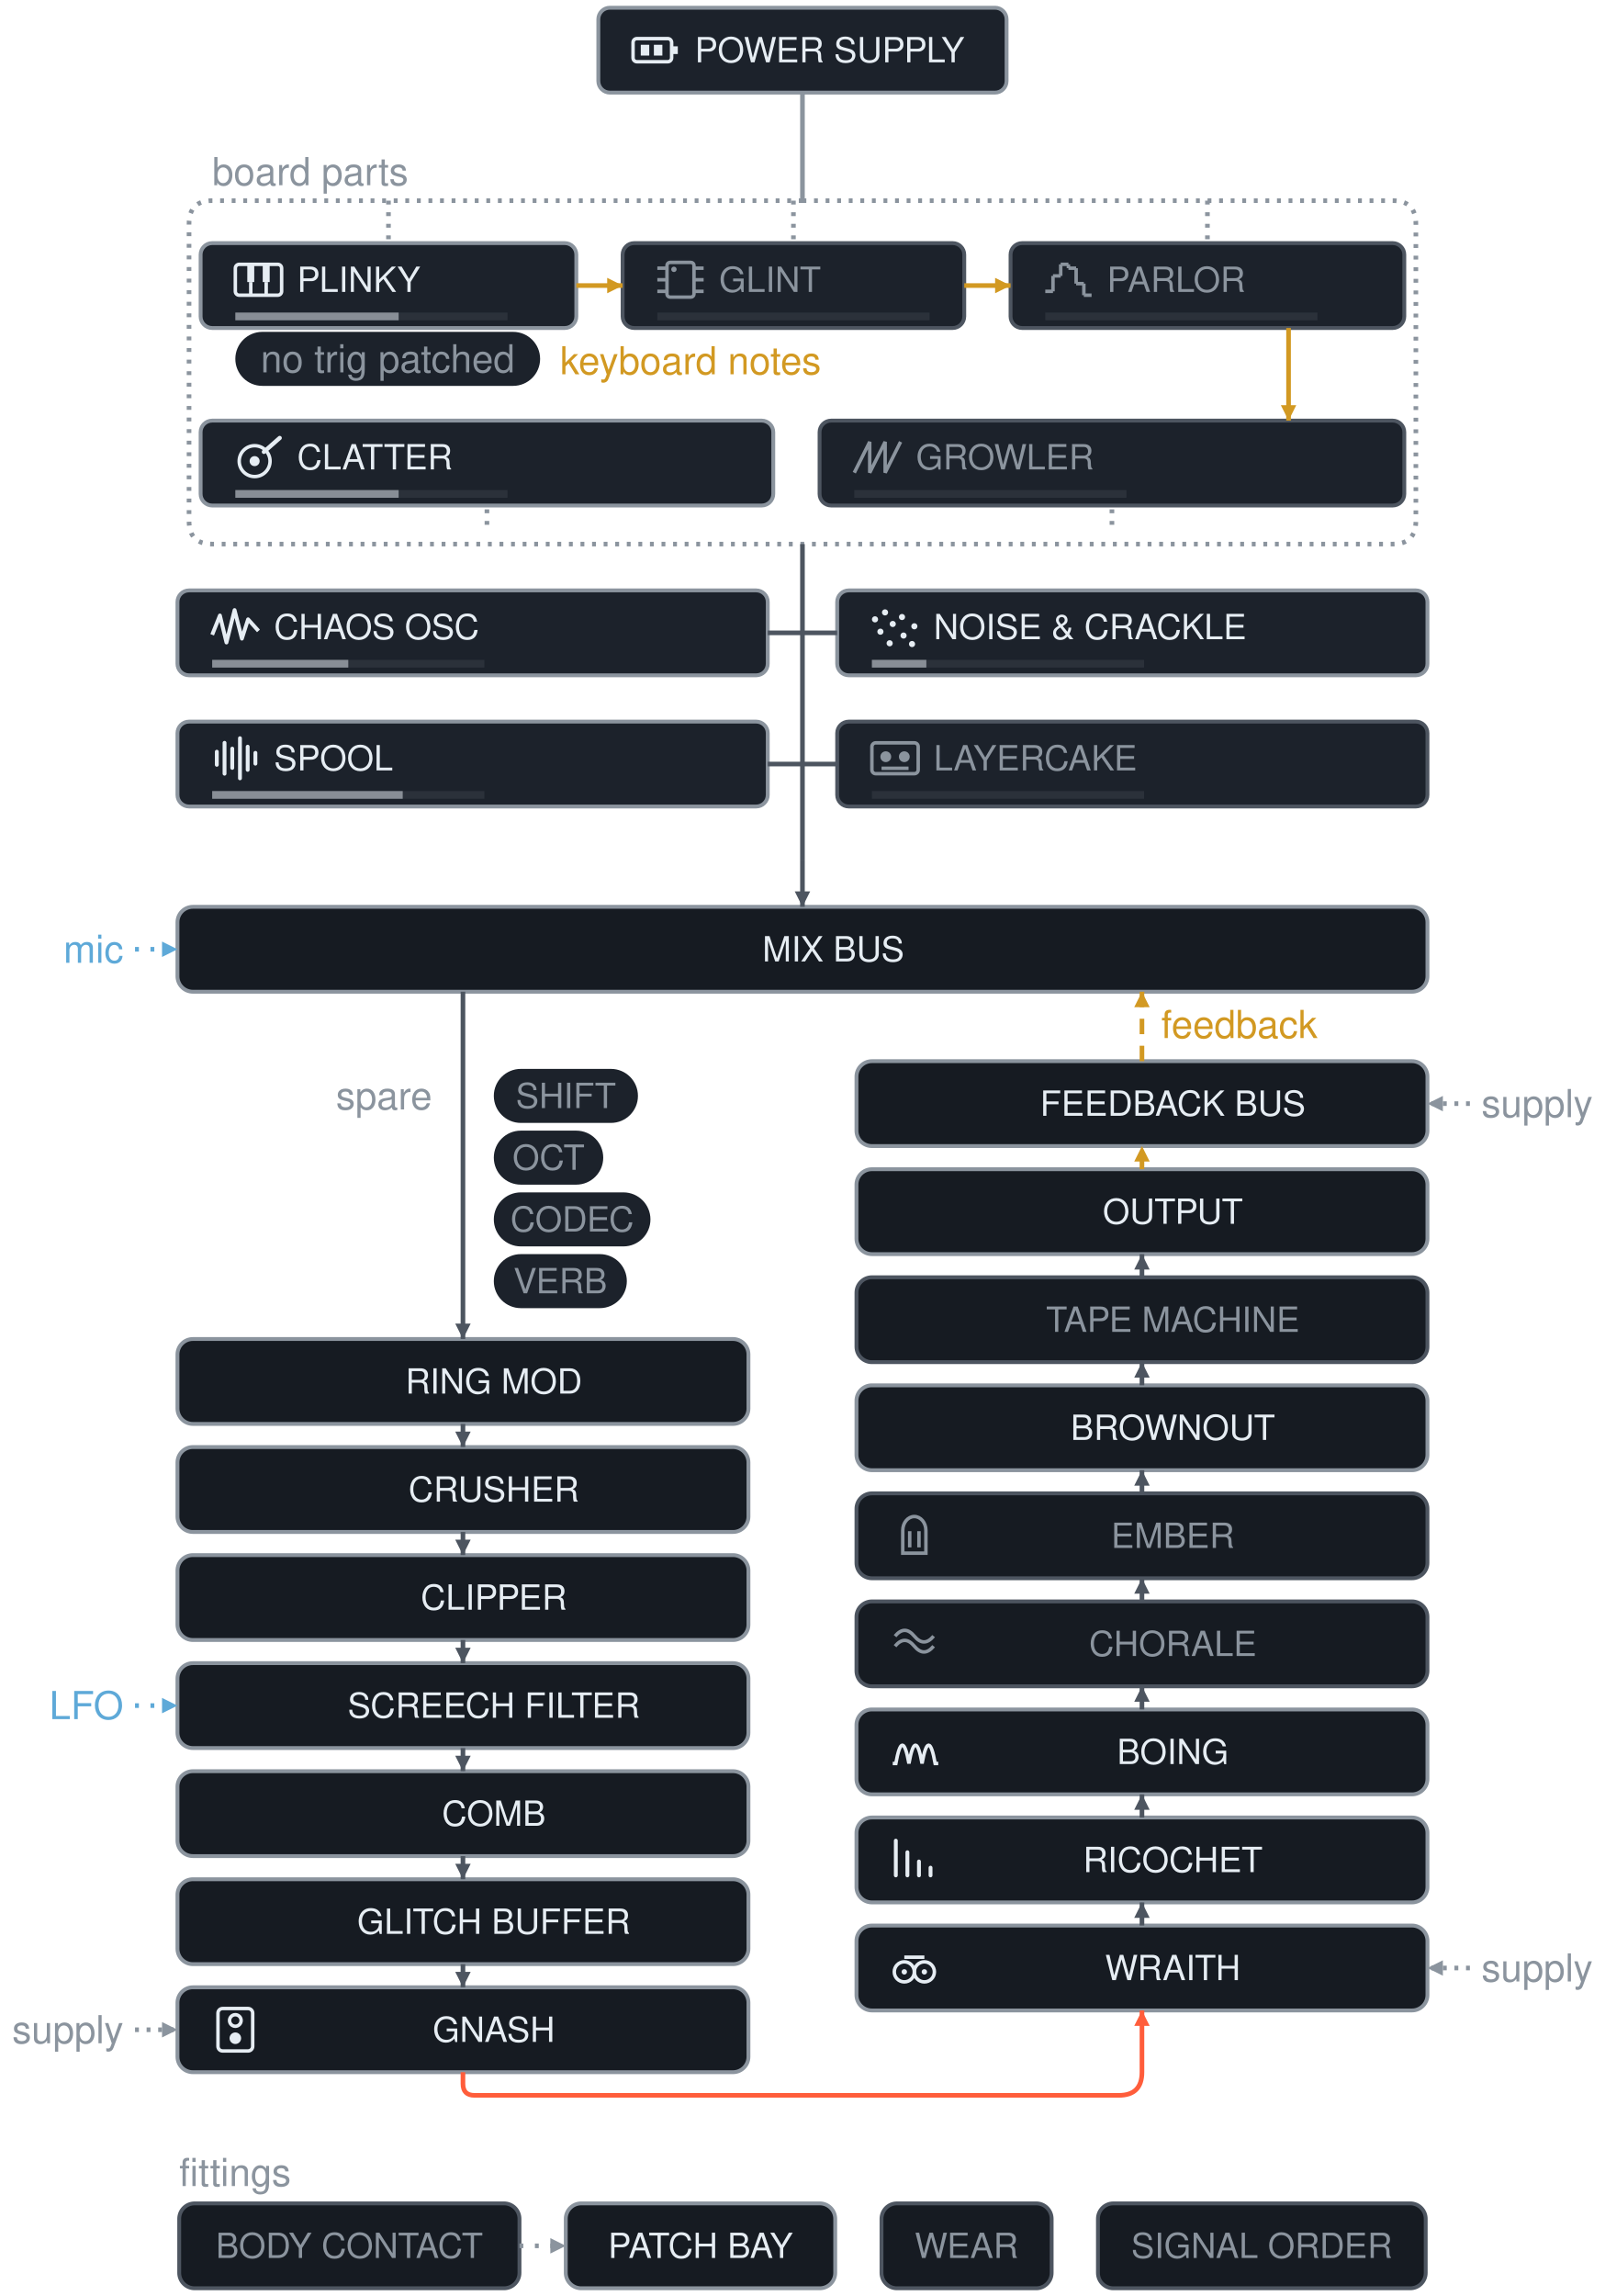
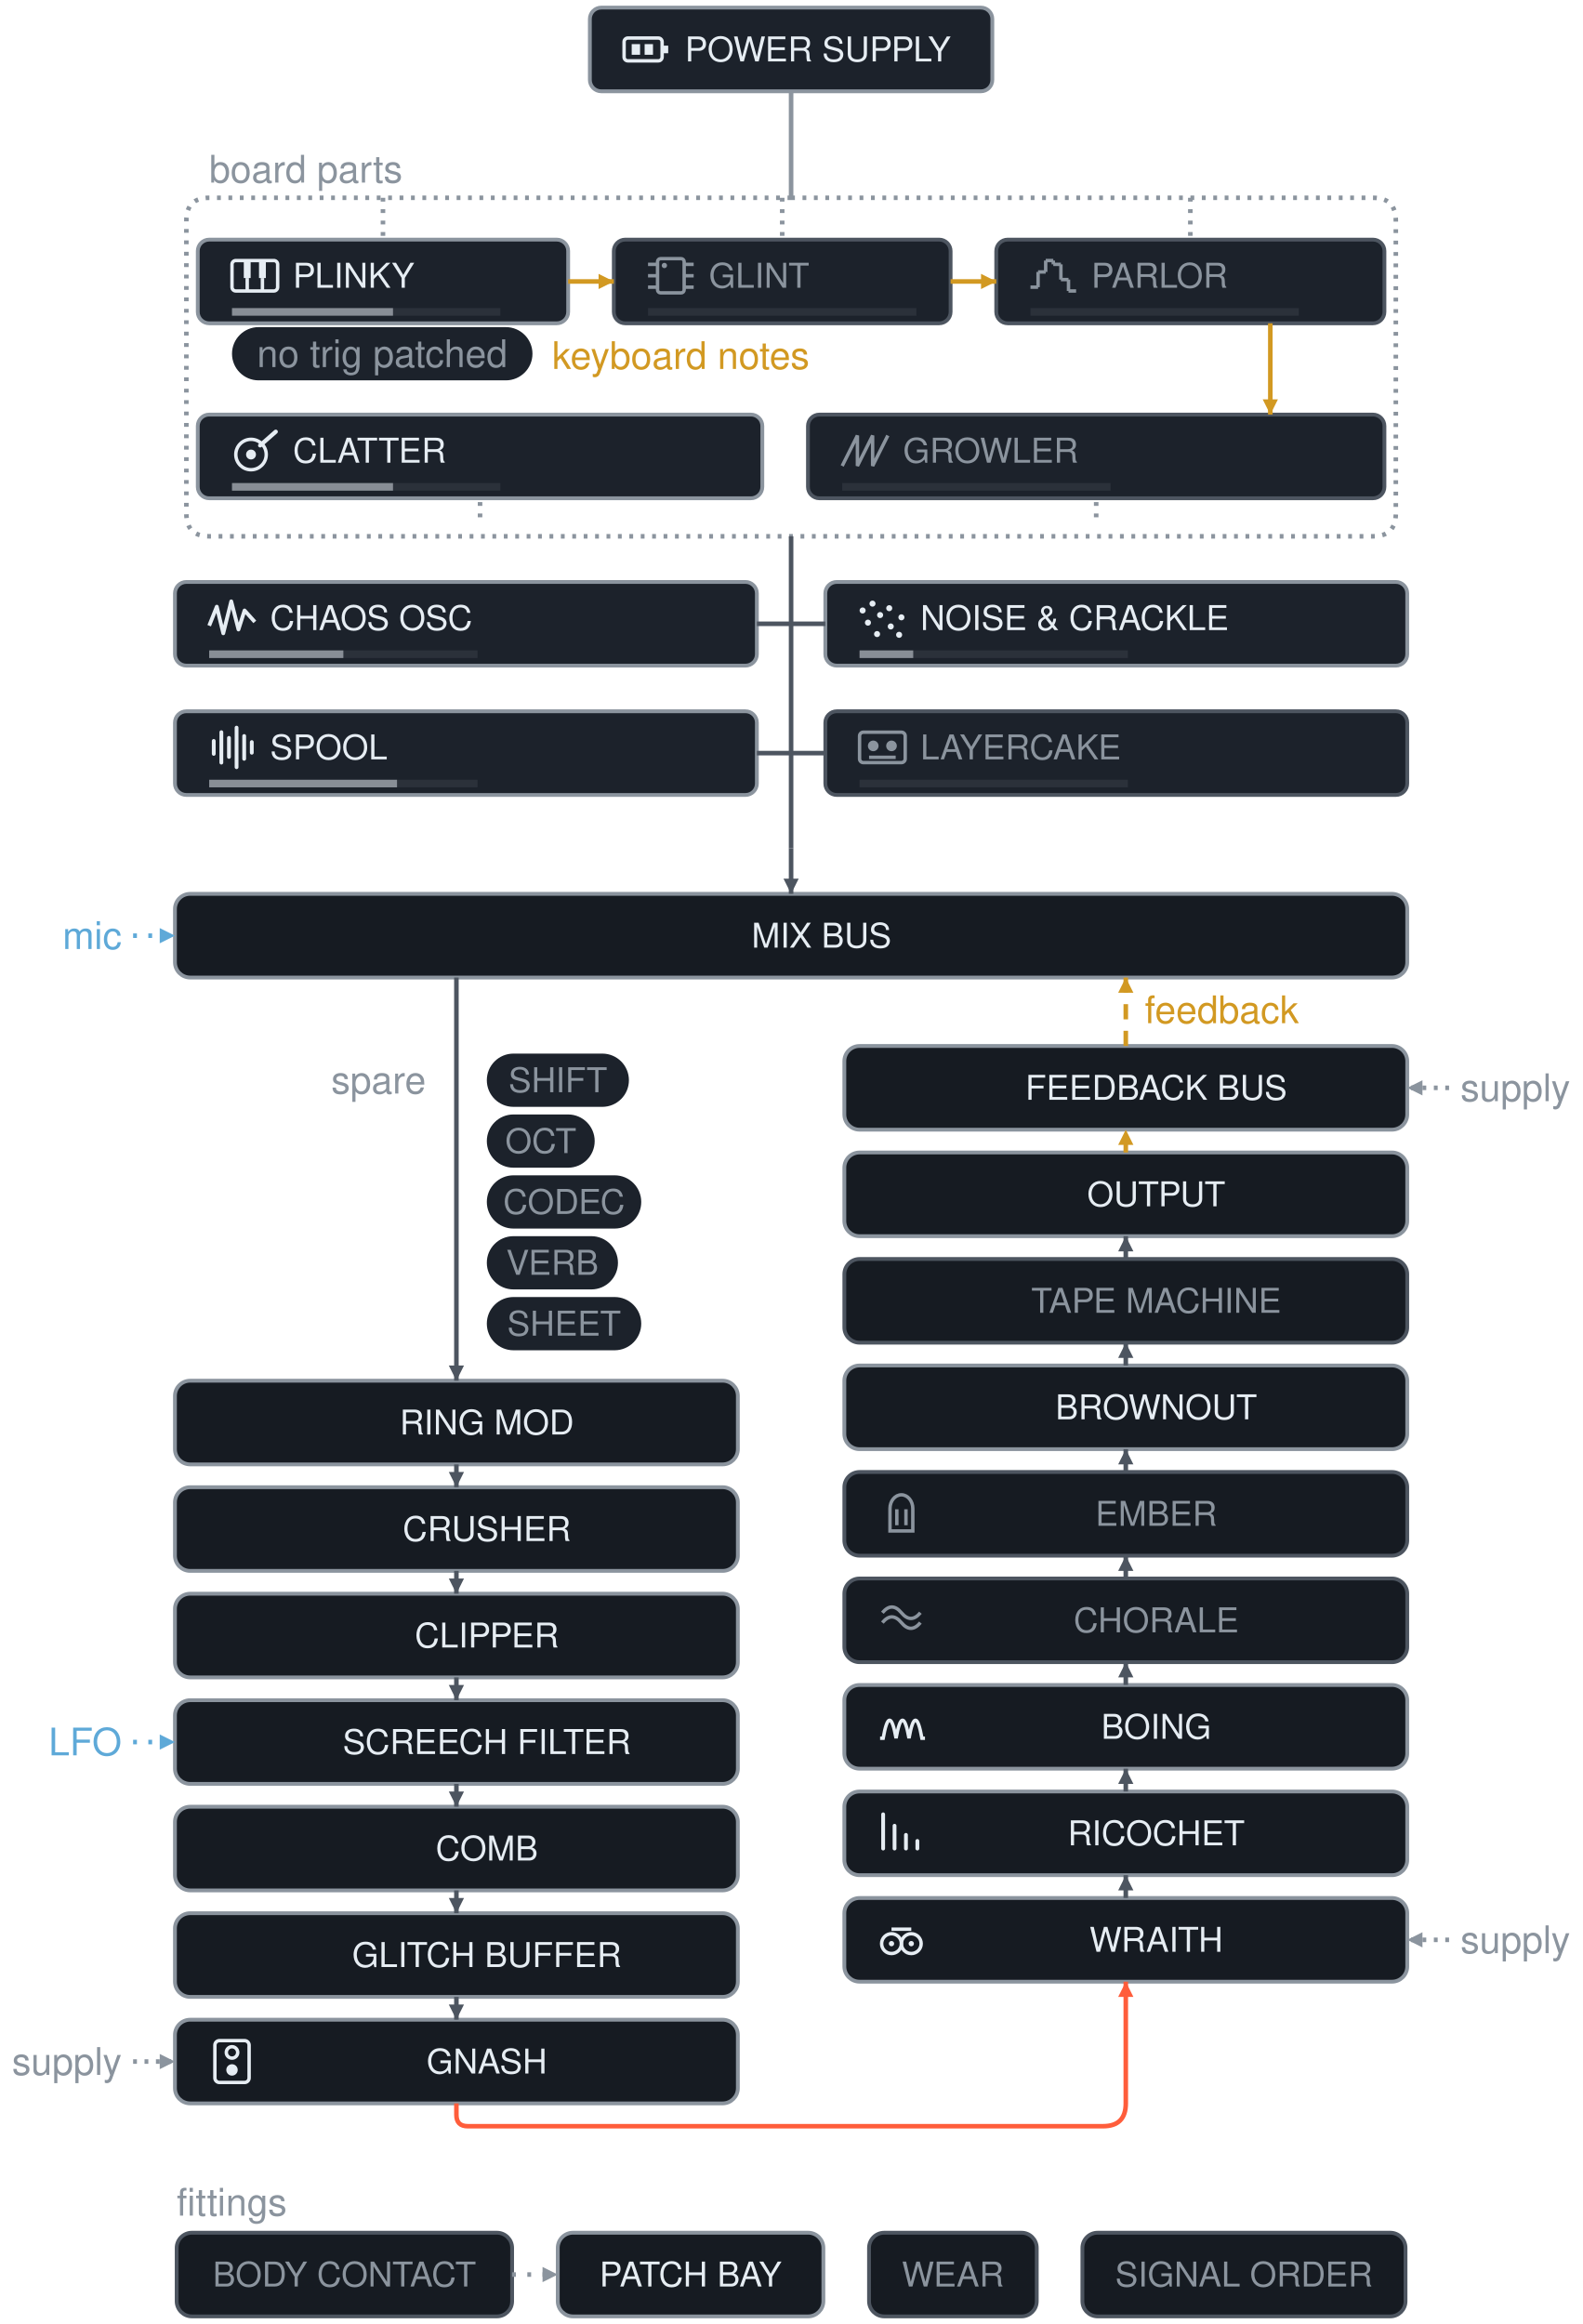
- <svg xmlns="http://www.w3.org/2000/svg" viewBox="0 0 416 595" width="416" height="595" font-family="Helvetica, Arial, sans-serif">
+ <svg xmlns="http://www.w3.org/2000/svg" viewBox="0 0 416 611" width="416" height="611" font-family="Helvetica, Arial, sans-serif">
  <g class="wire" data-wire="rail">
    <path class="line" d="M208 52L361 52Q367 52 367 58L367 135Q367 141 361 141L55 141Q49 141 49 135L49 58Q49 52 55 52L208 52" fill="none" stroke="#8b949e" stroke-width="1.2" stroke-dasharray="1 2" />
    <path class="head" d="" fill="#8b949e" />
  </g>
  <g class="node">
    <text x="55" y="48" fill="#8b949e" font-size="10" text-anchor="start">board parts</text>
  </g>
  <g class="node">
    <rect class="box" x="52" y="63" width="97.385" height="22" rx="3" fill="#1c222b" stroke="#8b949e" stroke-width="1" />
    <g class="glyph">
      <rect x="61" y="68.5" width="12" height="8" rx="1" fill="none" stroke="#e6edf3" stroke-width="0.9" />
      <path d="M 65 73.1 V 76.5 M 69 73.1 V 76.5" stroke="#e6edf3" stroke-width="0.9" />
      <rect x="64.1" y="68.5" width="1.8" height="4.6" fill="#e6edf3" />
      <rect x="68.1" y="68.5" width="1.8" height="4.6" fill="#e6edf3" />
    </g>
    <text x="77" y="75.65" fill="#e6edf3" font-size="9" text-anchor="start">PLINKY</text>
    <rect x="61" y="81" width="70.553" height="2" fill="#4d5560" fill-opacity="0.3" />
    <rect x="61" y="81" width="42.332" height="2" fill="#e6edf3" fill-opacity="0.5" />
  </g>
  <g class="node">
    <rect class="box" x="52" y="109" width="148.435" height="22" rx="3" fill="#1c222b" stroke="#8b949e" stroke-width="1" />
    <g class="glyph">
      <circle cx="66" cy="119.5" r="4" fill="none" stroke="#e6edf3" stroke-width="0.9" />
      <circle cx="66" cy="119.5" r="1.3" fill="#e6edf3" />
      <path d="M 72.5 113.5 L 68.4 117.1" stroke="#e6edf3" stroke-width="1.1" stroke-linecap="round" />
    </g>
    <text x="77" y="121.65" fill="#e6edf3" font-size="9" text-anchor="start">CLATTER</text>
    <rect x="61" y="127" width="70.553" height="2" fill="#4d5560" fill-opacity="0.3" />
    <rect x="61" y="127" width="42.332" height="2" fill="#e6edf3" fill-opacity="0.5" />
  </g>
  <g class="node">
    <rect class="box" x="161.385" y="63" width="88.553" height="22" rx="3" fill="#1c222b" stroke="#4d5560" stroke-width="1" />
    <g class="glyph">
      <rect x="172.885" y="68" width="7" height="9" rx="0.8" fill="none" stroke="#8b949e" stroke-width="0.9" />
      <path d="M 170.385 69.5 h 2.5 M 179.885 69.5 h 2.5 M 170.385 72.5 h 2.5 M 179.885 72.5 h 2.5 M 170.385 75.5 h 2.5 M 179.885 75.5 h 2.5" stroke="#8b949e" stroke-width="0.9" />
      <circle cx="174.685" cy="69.8" r="0.7" fill="#8b949e" />
    </g>
    <text x="186.385" y="75.65" fill="#8b949e" font-size="9" text-anchor="start">GLINT</text>
    <rect x="170.385" y="81" width="70.553" height="2" fill="#4d5560" fill-opacity="0.3" />
  </g>
  <g class="node">
    <rect class="box" x="261.939" y="63" width="102.061" height="22" rx="3" fill="#1c222b" stroke="#4d5560" stroke-width="1" />
    <g class="glyph">
      <path d="M 270.939 75.5 h 2 M 272.939 71.5 h 2 M 274.939 68.5 h 2 M 276.939 69.5 h 2 M 278.939 73.5 h 2 M 280.939 76.5 h 2 M 272.939 75.5 V 71.5 M 274.939 71.5 V 68.5 M 276.939 68.5 V 69.5 M 278.939 69.5 V 73.5 M 280.939 73.5 V 76.5" fill="none" stroke="#8b949e" stroke-width="0.9" stroke-linejoin="miter" />
    </g>
    <text x="286.939" y="75.65" fill="#8b949e" font-size="9" text-anchor="start">PARLOR</text>
    <rect x="270.939" y="81" width="70.553" height="2" fill="#4d5560" fill-opacity="0.3" />
  </g>
  <g class="node">
    <rect class="box" x="212.435" y="109" width="151.565" height="22" rx="3" fill="#1c222b" stroke="#4d5560" stroke-width="1" />
    <g class="glyph">
      <path d="M 221.435 122.5 L 225.435 114.5 V 122.5 L 229.435 114.5 V 122.5 L 233.435 114.5" fill="none" stroke="#8b949e" stroke-width="0.9" stroke-linejoin="miter" />
    </g>
    <text x="237.435" y="121.65" fill="#8b949e" font-size="9" text-anchor="start">GROWLER</text>
    <rect x="221.435" y="127" width="70.553" height="2" fill="#4d5560" fill-opacity="0.3" />
  </g>
  <g class="node">
    <rect class="box" x="46" y="153" width="153" height="22" rx="3" fill="#1c222b" stroke="#8b949e" stroke-width="1" />
    <g class="glyph">
      <path d="M 55 164.5 L 57 159.5 L 58.7 166.5 L 60.8 158.1 L 62.7 165.5 L 64.3 160.5 L 67 163.5" fill="none" stroke="#e6edf3" stroke-width="1" stroke-linejoin="round" />
    </g>
    <text x="71" y="165.65" fill="#e6edf3" font-size="9" text-anchor="start">CHAOS OSC</text>
    <rect x="55" y="171" width="70.553" height="2" fill="#4d5560" fill-opacity="0.3" />
    <rect x="55" y="171" width="35.277" height="2" fill="#e6edf3" fill-opacity="0.5" />
  </g>
  <g class="node">
    <rect class="box" x="217" y="153" width="153" height="22" rx="3" fill="#1c222b" stroke="#8b949e" stroke-width="1" />
    <g class="glyph">
      <path d="M 226.8 159.7 a 0.8 0.8 0 1 0 0.01 0 M 229.4 157.9 a 0.8 0.8 0 1 0 0.01 0 M 228.2 162.9 a 0.8 0.8 0 1 0 0.01 0 M 231.4 160.9 a 0.8 0.8 0 1 0 0.01 0 M 230.6 165.9 a 0.8 0.8 0 1 0 0.01 0 M 233.8 159.1 a 0.8 0.8 0 1 0 0.01 0 M 234.2 163.9 a 0.8 0.8 0 1 0 0.01 0 M 237 161.5 a 0.8 0.8 0 1 0 0.01 0 M 236.4 166.1 a 0.8 0.8 0 1 0 0.01 0" fill="#e6edf3" />
    </g>
    <text x="242" y="165.65" fill="#e6edf3" font-size="9" text-anchor="start">NOISE &amp; CRACKLE</text>
    <rect x="226" y="171" width="70.553" height="2" fill="#4d5560" fill-opacity="0.3" />
    <rect x="226" y="171" width="14.111" height="2" fill="#e6edf3" fill-opacity="0.5" />
  </g>
  <g class="node">
    <rect class="box" x="46" y="187" width="153" height="22" rx="3" fill="#1c222b" stroke="#8b949e" stroke-width="1" />
    <g class="glyph">
      <path d="M 56.2 194.8 v 3.4 M 58.2 192.5 v 8 M 60.2 194 v 5 M 62.2 191.3 v 10.4 M 64.2 193.5 v 6 M 66.2 195.1 v 2.8" stroke="#e6edf3" stroke-width="1" stroke-linecap="round" />
    </g>
    <text x="71" y="199.65" fill="#e6edf3" font-size="9" text-anchor="start">SPOOL</text>
    <rect x="55" y="205" width="70.553" height="2" fill="#4d5560" fill-opacity="0.3" />
    <rect x="55" y="205" width="49.387" height="2" fill="#e6edf3" fill-opacity="0.5" />
  </g>
  <g class="node">
    <rect class="box" x="217" y="187" width="153" height="22" rx="3" fill="#1c222b" stroke="#4d5560" stroke-width="1" />
    <g class="glyph">
      <rect x="226" y="192.5" width="12" height="8" rx="1" fill="none" stroke="#8b949e" stroke-width="0.9" />
      <circle cx="229.6" cy="196.1" r="1.4" fill="#8b949e" />
      <circle cx="234.4" cy="196.1" r="1.4" fill="#8b949e" />
      <path d="M 228.5 199.1 h 7" stroke="#8b949e" stroke-width="0.9" />
    </g>
    <text x="242" y="199.65" fill="#8b949e" font-size="9" text-anchor="start">LAYERCAKE</text>
    <rect x="226" y="205" width="70.553" height="2" fill="#4d5560" fill-opacity="0.3" />
  </g>
  <g class="node">
    <rect class="box" x="46" y="235" width="324" height="22" rx="4" fill="#161b22" stroke="#8b949e" stroke-width="1" />
    <text x="216" y="249.15" fill="#e6edf3" font-size="9" text-anchor="middle">MIX BUS</text>
  </g>
  <g class="node">
    <text x="112" y="287.5" fill="#8b949e" font-size="10" text-anchor="end">spare</text>
  </g>
  <g class="node">
-     <rect class="box" x="46" y="347" width="148" height="22" rx="4" fill="#161b22" stroke="#8b949e" stroke-width="1" />
-     <text x="128" y="361.15" fill="#e6edf3" font-size="9" text-anchor="middle">RING MOD</text>
-   </g>
-   <g class="node">
-     <rect class="box" x="46" y="375" width="148" height="22" rx="4" fill="#161b22" stroke="#8b949e" stroke-width="1" />
-     <text x="128" y="389.15" fill="#e6edf3" font-size="9" text-anchor="middle">CRUSHER</text>
-   </g>
-   <g class="node">
-     <rect class="box" x="46" y="403" width="148" height="22" rx="4" fill="#161b22" stroke="#8b949e" stroke-width="1" />
-     <text x="128" y="417.15" fill="#e6edf3" font-size="9" text-anchor="middle">CLIPPER</text>
-   </g>
-   <g class="node">
-     <rect class="box" x="46" y="431" width="148" height="22" rx="4" fill="#161b22" stroke="#8b949e" stroke-width="1" />
-     <text x="128" y="445.15" fill="#e6edf3" font-size="9" text-anchor="middle">SCREECH FILTER</text>
-   </g>
-   <g class="node">
-     <rect class="box" x="46" y="459" width="148" height="22" rx="4" fill="#161b22" stroke="#8b949e" stroke-width="1" />
-     <text x="128" y="473.15" fill="#e6edf3" font-size="9" text-anchor="middle">COMB</text>
-   </g>
-   <g class="node">
-     <rect class="box" x="46" y="487" width="148" height="22" rx="4" fill="#161b22" stroke="#8b949e" stroke-width="1" />
-     <text x="128" y="501.15" fill="#e6edf3" font-size="9" text-anchor="middle">GLITCH BUFFER</text>
-   </g>
-   <g class="node">
-     <rect class="box" x="46" y="515" width="148" height="22" rx="4" fill="#161b22" stroke="#8b949e" stroke-width="1" />
-     <g class="glyph">
-       <rect x="56.5" y="520.5" width="9" height="11" rx="1.2" fill="none" stroke="#e6edf3" stroke-width="0.9" />
-       <circle cx="61" cy="523.6" r="1.5" fill="none" stroke="#e6edf3" stroke-width="0.9" />
-       <circle cx="61" cy="528.2" r="1.5" fill="#e6edf3" />
-     </g>
-     <text x="128" y="529.15" fill="#e6edf3" font-size="9" text-anchor="middle">GNASH</text>
+     <rect class="box" x="46" y="363" width="148" height="22" rx="4" fill="#161b22" stroke="#8b949e" stroke-width="1" />
+     <text x="128" y="377.15" fill="#e6edf3" font-size="9" text-anchor="middle">RING MOD</text>
+   </g>
+   <g class="node">
+     <rect class="box" x="46" y="391" width="148" height="22" rx="4" fill="#161b22" stroke="#8b949e" stroke-width="1" />
+     <text x="128" y="405.15" fill="#e6edf3" font-size="9" text-anchor="middle">CRUSHER</text>
+   </g>
+   <g class="node">
+     <rect class="box" x="46" y="419" width="148" height="22" rx="4" fill="#161b22" stroke="#8b949e" stroke-width="1" />
+     <text x="128" y="433.15" fill="#e6edf3" font-size="9" text-anchor="middle">CLIPPER</text>
+   </g>
+   <g class="node">
+     <rect class="box" x="46" y="447" width="148" height="22" rx="4" fill="#161b22" stroke="#8b949e" stroke-width="1" />
+     <text x="128" y="461.15" fill="#e6edf3" font-size="9" text-anchor="middle">SCREECH FILTER</text>
+   </g>
+   <g class="node">
+     <rect class="box" x="46" y="475" width="148" height="22" rx="4" fill="#161b22" stroke="#8b949e" stroke-width="1" />
+     <text x="128" y="489.15" fill="#e6edf3" font-size="9" text-anchor="middle">COMB</text>
+   </g>
+   <g class="node">
+     <rect class="box" x="46" y="503" width="148" height="22" rx="4" fill="#161b22" stroke="#8b949e" stroke-width="1" />
+     <text x="128" y="517.15" fill="#e6edf3" font-size="9" text-anchor="middle">GLITCH BUFFER</text>
+   </g>
+   <g class="node">
+     <rect class="box" x="46" y="531" width="148" height="22" rx="4" fill="#161b22" stroke="#8b949e" stroke-width="1" />
+     <g class="glyph">
+       <rect x="56.5" y="536.5" width="9" height="11" rx="1.2" fill="none" stroke="#e6edf3" stroke-width="0.9" />
+       <circle cx="61" cy="539.6" r="1.5" fill="none" stroke="#e6edf3" stroke-width="0.9" />
+       <circle cx="61" cy="544.2" r="1.5" fill="#e6edf3" />
+     </g>
+     <text x="128" y="545.15" fill="#e6edf3" font-size="9" text-anchor="middle">GNASH</text>
  </g>
  <g class="node">
    <rect class="box" x="222" y="499" width="148" height="22" rx="4" fill="#161b22" stroke="#8b949e" stroke-width="1" />
    <g class="glyph">
      <circle cx="234.4" cy="511" r="2.6" fill="none" stroke="#e6edf3" stroke-width="0.9" />
      <circle cx="234.4" cy="511" r="0.7" fill="#e6edf3" />
      <circle cx="239.6" cy="511" r="2.6" fill="none" stroke="#e6edf3" stroke-width="0.9" />
      <circle cx="239.6" cy="511" r="0.7" fill="#e6edf3" />
      <path d="M 234.4 507.2 H 239.6" stroke="#e6edf3" stroke-width="0.9" />
    </g>
    <text x="304" y="513.15" fill="#e6edf3" font-size="9" text-anchor="middle">WRAITH</text>
  </g>
  <g class="node">
    <rect class="box" x="222" y="471" width="148" height="22" rx="4" fill="#161b22" stroke="#8b949e" stroke-width="1" />
    <g class="glyph">
      <path d="M 232.2 486 v -9 M 235.2 486 v -6 M 238.2 486 v -3.6 M 241.2 486 v -2" stroke="#e6edf3" stroke-width="1" stroke-linecap="round" />
    </g>
    <text x="304" y="485.15" fill="#e6edf3" font-size="9" text-anchor="middle">RICOCHET</text>
  </g>
  <g class="node">
    <rect class="box" x="222" y="443" width="148" height="22" rx="4" fill="#161b22" stroke="#8b949e" stroke-width="1" />
    <g class="glyph">
      <path d="M 231.4 457 h 0.8 q 1.7 -9.5 3.4 0 q 1.7 -9.5 3.4 0 q 1.7 -9.5 3.4 0 h 0.8" fill="none" stroke="#e6edf3" stroke-width="0.9" />
    </g>
    <text x="304" y="457.15" fill="#e6edf3" font-size="9" text-anchor="middle">BOING</text>
  </g>
  <g class="node">
    <rect class="box" x="222" y="415" width="148" height="22" rx="4" fill="#161b22" stroke="#4d5560" stroke-width="1" />
    <g class="glyph">
      <path d="M 232 424 q 2.5 -3 5 0 q 2.5 3 5 0" fill="none" stroke="#8b949e" stroke-width="0.9" />
      <path d="M 232 426.6 q 2.5 -3 5 0 q 2.5 3 5 0" fill="none" stroke="#8b949e" stroke-width="0.9" />
    </g>
    <text x="304" y="429.15" fill="#8b949e" font-size="9" text-anchor="middle">CHORALE</text>
  </g>
  <g class="node">
    <rect class="box" x="222" y="387" width="148" height="22" rx="4" fill="#161b22" stroke="#4d5560" stroke-width="1" />
    <g class="glyph">
      <path d="M 234 402.5 V 396.6 a 3 3.6 0 0 1 6 0 V 402.5 z" fill="none" stroke="#8b949e" stroke-width="0.9" />
      <path d="M 235.8 401 V 396.8 M 238.2 401 V 396.8" fill="none" stroke="#8b949e" stroke-width="0.9" />
    </g>
    <text x="304" y="401.15" fill="#8b949e" font-size="9" text-anchor="middle">EMBER</text>
  </g>
  <g class="node">
    <rect class="box" x="222" y="359" width="148" height="22" rx="4" fill="#161b22" stroke="#8b949e" stroke-width="1" />
    <text x="304" y="373.15" fill="#e6edf3" font-size="9" text-anchor="middle">BROWNOUT</text>
  </g>
  <g class="node">
    <rect class="box" x="222" y="331" width="148" height="22" rx="4" fill="#161b22" stroke="#4d5560" stroke-width="1" />
    <text x="304" y="345.15" fill="#8b949e" font-size="9" text-anchor="middle">TAPE MACHINE</text>
  </g>
  <g class="node">
    <rect class="box" x="222" y="303" width="148" height="22" rx="4" fill="#161b22" stroke="#8b949e" stroke-width="1" />
    <text x="304" y="317.15" fill="#e6edf3" font-size="9" text-anchor="middle">OUTPUT</text>
  </g>
  <g class="node">
    <rect class="box" x="222" y="275" width="148" height="22" rx="4" fill="#161b22" stroke="#8b949e" stroke-width="1" />
    <text x="304" y="289.15" fill="#e6edf3" font-size="9" text-anchor="middle">FEEDBACK BUS</text>
  </g>
  <g class="node">
-     <rect class="box" x="46.45" y="571" width="88.2" height="22" rx="4" fill="#161b22" stroke="#4d5560" stroke-width="1" />
-     <text x="90.55" y="585.15" fill="#8b949e" font-size="9" text-anchor="middle">BODY CONTACT</text>
-   </g>
-   <g class="node">
-     <rect class="box" x="146.65" y="571" width="69.84" height="22" rx="4" fill="#161b22" stroke="#8b949e" stroke-width="1" />
-     <text x="181.57" y="585.15" fill="#e6edf3" font-size="9" text-anchor="middle">PATCH BAY</text>
-   </g>
-   <g class="node">
-     <rect class="box" x="228.49" y="571" width="44.1" height="22" rx="4" fill="#161b22" stroke="#4d5560" stroke-width="1" />
-     <text x="250.54" y="585.15" fill="#8b949e" font-size="9" text-anchor="middle">WEAR</text>
-   </g>
-   <g class="node">
-     <rect class="box" x="284.59" y="571" width="84.96" height="22" rx="4" fill="#161b22" stroke="#4d5560" stroke-width="1" />
-     <text x="327.07" y="585.15" fill="#8b949e" font-size="9" text-anchor="middle">SIGNAL ORDER</text>
+     <rect class="box" x="46.45" y="587" width="88.2" height="22" rx="4" fill="#161b22" stroke="#4d5560" stroke-width="1" />
+     <text x="90.55" y="601.15" fill="#8b949e" font-size="9" text-anchor="middle">BODY CONTACT</text>
+   </g>
+   <g class="node">
+     <rect class="box" x="146.65" y="587" width="69.84" height="22" rx="4" fill="#161b22" stroke="#8b949e" stroke-width="1" />
+     <text x="181.57" y="601.15" fill="#e6edf3" font-size="9" text-anchor="middle">PATCH BAY</text>
+   </g>
+   <g class="node">
+     <rect class="box" x="228.49" y="587" width="44.1" height="22" rx="4" fill="#161b22" stroke="#4d5560" stroke-width="1" />
+     <text x="250.54" y="601.15" fill="#8b949e" font-size="9" text-anchor="middle">WEAR</text>
+   </g>
+   <g class="node">
+     <rect class="box" x="284.59" y="587" width="84.96" height="22" rx="4" fill="#161b22" stroke="#4d5560" stroke-width="1" />
+     <text x="327.07" y="601.15" fill="#8b949e" font-size="9" text-anchor="middle">SIGNAL ORDER</text>
  </g>
  <g class="node">
    <rect class="box" x="128" y="277" width="37.36" height="14" rx="7" fill="#1c222b" stroke="none" />
    <text x="146.68" y="287.15" fill="#8b949e" font-size="9" text-anchor="middle">SHIFT</text>
  </g>
  <g class="node">
    <rect class="box" x="128" y="293" width="28.36" height="14" rx="7" fill="#1c222b" stroke="none" />
    <text x="142.18" y="303.15" fill="#8b949e" font-size="9" text-anchor="middle">OCT</text>
  </g>
  <g class="node">
    <rect class="box" x="128" y="309" width="40.6" height="14" rx="7" fill="#1c222b" stroke="none" />
    <text x="148.3" y="319.15" fill="#8b949e" font-size="9" text-anchor="middle">CODEC</text>
  </g>
  <g class="node">
    <rect class="box" x="128" y="325" width="34.48" height="14" rx="7" fill="#1c222b" stroke="none" />
    <text x="145.24" y="335.15" fill="#8b949e" font-size="9" text-anchor="middle">VERB</text>
+   </g>
+   <g class="node">
+     <rect class="box" x="128" y="341" width="40.6" height="14" rx="7" fill="#1c222b" stroke="none" />
+     <text x="148.3" y="351.15" fill="#8b949e" font-size="9" text-anchor="middle">SHEET</text>
  </g>
  <g class="node">
    <rect class="box" x="61" y="86" width="79" height="14" rx="7" fill="#1c222b" stroke="none" />
    <text x="100.5" y="96.5" fill="#8b949e" font-size="10" text-anchor="middle">no trig patched</text>
  </g>
  <g class="node rail-chip">
    <rect class="box" x="155.09" y="2" width="105.82" height="22" rx="3" fill="#1c222b" stroke="#8b949e" stroke-width="1" />
    <g class="glyph">
      <rect x="164.09" y="10" width="10" height="6" rx="1" fill="none" stroke="#e6edf3" stroke-width="0.9" />
      <rect x="174.09" y="12" width="1.6" height="2" fill="#e6edf3" />
      <rect x="166.09" y="11.6" width="2.2" height="2.8" fill="#e6edf3" />
      <rect x="169.49" y="11.6" width="2.2" height="2.8" fill="#e6edf3" />
    </g>
    <text x="180.09" y="16.15" fill="#e6edf3" font-size="9" text-anchor="start">POWER SUPPLY</text>
  </g>
  <g class="tap">
    <text x="32" y="249.5" fill="#5ea9d8" font-size="10" text-anchor="end">mic</text>
  </g>
  <g class="tap">
    <text x="384" y="289.5" fill="#8b949e" font-size="10" text-anchor="start">supply</text>
  </g>
  <g class="tap">
-     <text x="32" y="445.5" fill="#5ea9d8" font-size="10" text-anchor="end">LFO</text>
+     <text x="32" y="461.5" fill="#5ea9d8" font-size="10" text-anchor="end">LFO</text>
  </g>
  <g class="tap">
    <text x="384" y="513.5" fill="#8b949e" font-size="10" text-anchor="start">supply</text>
  </g>
  <g class="tap">
-     <text x="32" y="529.5" fill="#8b949e" font-size="10" text-anchor="end">supply</text>
-   </g>
-   <g class="tap">
-     <text x="46.45" y="566.5" fill="#8b949e" font-size="10" text-anchor="start">fittings</text>
+     <text x="32" y="545.5" fill="#8b949e" font-size="10" text-anchor="end">supply</text>
+   </g>
+   <g class="tap">
+     <text x="46.45" y="582.5" fill="#8b949e" font-size="10" text-anchor="start">fittings</text>
  </g>
  <g class="wire" data-wire="supply-feed">
    <path class="line" d="M208 24L208 52" fill="none" stroke="#8b949e" stroke-width="1.2" />
    <path class="head" d="" fill="#8b949e" />
  </g>
  <g class="wire" data-wire="rail-Plinky">
    <path class="line" d="M100.693 52L100.693 63" fill="none" stroke="#8b949e" stroke-width="1.2" stroke-dasharray="1 2" />
    <path class="head" d="" fill="#8b949e" />
  </g>
  <g class="wire" data-wire="rail-Clatter">
    <path class="line" d="M126.218 136L126.218 131" fill="none" stroke="#8b949e" stroke-width="1.2" stroke-dasharray="1 2" />
    <path class="head" d="" fill="#8b949e" />
  </g>
  <g class="wire" data-wire="rail-Glint">
    <path class="line" d="M205.662 52L205.662 63" fill="none" stroke="#8b949e" stroke-width="1.2" stroke-dasharray="1 2" />
    <path class="head" d="" fill="#8b949e" />
  </g>
  <g class="wire" data-wire="rail-Parlor">
    <path class="line" d="M312.969 52L312.969 63" fill="none" stroke="#8b949e" stroke-width="1.2" stroke-dasharray="1 2" />
    <path class="head" d="" fill="#8b949e" />
  </g>
  <g class="wire" data-wire="rail-Growler">
    <path class="line" d="M288.218 136L288.218 131" fill="none" stroke="#8b949e" stroke-width="1.2" stroke-dasharray="1 2" />
    <path class="head" d="" fill="#8b949e" />
  </g>
  <g class="wire" data-wire="key-line">
    <path class="line" d="M149.385 74L161.385 74" fill="none" stroke="#d29922" stroke-width="1.2" />
    <path class="head" d="M157.385 76L161.385 74L157.385 72Z" fill="#d29922" />
    <text x="179" y="97" fill="#d29922" font-size="10" text-anchor="middle">keyboard notes</text>
  </g>
  <g class="wire" data-wire="key-line-pcm">
    <path class="line" d="M249.939 74L261.939 74" fill="none" stroke="#d29922" stroke-width="1.2" />
    <path class="head" d="M257.939 76L261.939 74L257.939 72Z" fill="#d29922" />
  </g>
  <g class="wire" data-wire="key-line-mono">
    <path class="line" d="M334 85L334 109" fill="none" stroke="#d29922" stroke-width="1.2" />
    <path class="head" d="M332 105L334 109L336 105Z" fill="#d29922" />
  </g>
  <g class="wire" data-wire="board-out">
    <path class="line" d="M208 141L208 223" fill="none" stroke="#4d5560" stroke-width="1.2" />
    <path class="head" d="" fill="#4d5560" />
  </g>
  <g class="wire" data-wire="Chaos_osc-out">
    <path class="line" d="M199 164L208 164" fill="none" stroke="#4d5560" stroke-width="1.2" />
    <path class="head" d="" fill="#4d5560" />
  </g>
  <g class="wire" data-wire="Noise_crackle-out">
    <path class="line" d="M217 164L208 164" fill="none" stroke="#4d5560" stroke-width="1.2" />
    <path class="head" d="" fill="#4d5560" />
  </g>
  <g class="wire" data-wire="Spool-out">
    <path class="line" d="M199 198L208 198" fill="none" stroke="#4d5560" stroke-width="1.2" />
    <path class="head" d="" fill="#4d5560" />
  </g>
  <g class="wire" data-wire="Layercake-out">
    <path class="line" d="M217 198L208 198" fill="none" stroke="#4d5560" stroke-width="1.2" />
    <path class="head" d="" fill="#4d5560" />
  </g>
  <g class="wire" data-wire="collect-mix">
    <path class="line" d="M208 223L208 235" fill="none" stroke="#4d5560" stroke-width="1.2" />
    <path class="head" d="M206 231L208 235L210 231Z" fill="#4d5560" />
  </g>
  <g class="wire" data-wire="mix-path">
-     <path class="line" d="M120 257L120 347" fill="none" stroke="#4d5560" stroke-width="1.2" />
-     <path class="head" d="M118 343L120 347L122 343Z" fill="#4d5560" />
+     <path class="line" d="M120 257L120 363" fill="none" stroke="#4d5560" stroke-width="1.2" />
+     <path class="head" d="M118 359L120 363L122 359Z" fill="#4d5560" />
  </g>
  <g class="wire" data-wire="Ring_mod-Crusher">
-     <path class="line" d="M120 369L120 375" fill="none" stroke="#4d5560" stroke-width="1.2" />
-     <path class="head" d="M118 371L120 375L122 371Z" fill="#4d5560" />
+     <path class="line" d="M120 385L120 391" fill="none" stroke="#4d5560" stroke-width="1.2" />
+     <path class="head" d="M118 387L120 391L122 387Z" fill="#4d5560" />
  </g>
  <g class="wire" data-wire="Crusher-Clipper">
-     <path class="line" d="M120 397L120 403" fill="none" stroke="#4d5560" stroke-width="1.2" />
-     <path class="head" d="M118 399L120 403L122 399Z" fill="#4d5560" />
+     <path class="line" d="M120 413L120 419" fill="none" stroke="#4d5560" stroke-width="1.2" />
+     <path class="head" d="M118 415L120 419L122 415Z" fill="#4d5560" />
  </g>
  <g class="wire" data-wire="Clipper-Screech_filter">
-     <path class="line" d="M120 425L120 431" fill="none" stroke="#4d5560" stroke-width="1.2" />
-     <path class="head" d="M118 427L120 431L122 427Z" fill="#4d5560" />
+     <path class="line" d="M120 441L120 447" fill="none" stroke="#4d5560" stroke-width="1.2" />
+     <path class="head" d="M118 443L120 447L122 443Z" fill="#4d5560" />
  </g>
  <g class="wire" data-wire="Screech_filter-Comb">
-     <path class="line" d="M120 453L120 459" fill="none" stroke="#4d5560" stroke-width="1.2" />
-     <path class="head" d="M118 455L120 459L122 455Z" fill="#4d5560" />
+     <path class="line" d="M120 469L120 475" fill="none" stroke="#4d5560" stroke-width="1.2" />
+     <path class="head" d="M118 471L120 475L122 471Z" fill="#4d5560" />
  </g>
  <g class="wire" data-wire="Comb-Glitch_buffer">
-     <path class="line" d="M120 481L120 487" fill="none" stroke="#4d5560" stroke-width="1.2" />
-     <path class="head" d="M118 483L120 487L122 483Z" fill="#4d5560" />
+     <path class="line" d="M120 497L120 503" fill="none" stroke="#4d5560" stroke-width="1.2" />
+     <path class="head" d="M118 499L120 503L122 499Z" fill="#4d5560" />
  </g>
  <g class="wire" data-wire="Glitch_buffer-Gnash">
-     <path class="line" d="M120 509L120 515" fill="none" stroke="#4d5560" stroke-width="1.2" />
-     <path class="head" d="M118 511L120 515L122 511Z" fill="#4d5560" />
+     <path class="line" d="M120 525L120 531" fill="none" stroke="#4d5560" stroke-width="1.2" />
+     <path class="head" d="M118 527L120 531L122 527Z" fill="#4d5560" />
  </g>
  <g class="wire" data-wire="Wraith-Ricochet">
    <path class="line" d="M296 499L296 493" fill="none" stroke="#4d5560" stroke-width="1.2" />
    <path class="head" d="M298 497L296 493L294 497Z" fill="#4d5560" />
  </g>
  <g class="wire" data-wire="Ricochet-Boing">
    <path class="line" d="M296 471L296 465" fill="none" stroke="#4d5560" stroke-width="1.2" />
    <path class="head" d="M298 469L296 465L294 469Z" fill="#4d5560" />
  </g>
  <g class="wire" data-wire="Boing-Chorale">
    <path class="line" d="M296 443L296 437" fill="none" stroke="#4d5560" stroke-width="1.2" />
    <path class="head" d="M298 441L296 437L294 441Z" fill="#4d5560" />
  </g>
  <g class="wire" data-wire="Chorale-Ember">
    <path class="line" d="M296 415L296 409" fill="none" stroke="#4d5560" stroke-width="1.2" />
    <path class="head" d="M298 413L296 409L294 413Z" fill="#4d5560" />
  </g>
  <g class="wire" data-wire="Ember-Brownout">
    <path class="line" d="M296 387L296 381" fill="none" stroke="#4d5560" stroke-width="1.2" />
    <path class="head" d="M298 385L296 381L294 385Z" fill="#4d5560" />
  </g>
  <g class="wire" data-wire="Brownout-Tape_machine">
    <path class="line" d="M296 359L296 353" fill="none" stroke="#4d5560" stroke-width="1.2" />
    <path class="head" d="M298 357L296 353L294 357Z" fill="#4d5560" />
  </g>
  <g class="wire" data-wire="Tape_machine-Output">
    <path class="line" d="M296 331L296 325" fill="none" stroke="#4d5560" stroke-width="1.2" />
    <path class="head" d="M298 329L296 325L294 329Z" fill="#4d5560" />
  </g>
  <g class="wire" data-wire="fold">
-     <path class="line" d="M120 537L120 540Q120 543 123 543L290 543Q296 543 296 537L296 521" fill="none" stroke="#ff5d3b" stroke-width="1.2" />
+     <path class="line" d="M120 553L120 556Q120 559 123 559L290 559Q296 559 296 553L296 521" fill="none" stroke="#ff5d3b" stroke-width="1.2" />
    <path class="head" d="M298 525L296 521L294 525Z" fill="#ff5d3b" />
  </g>
  <g class="wire" data-wire="fb-out">
    <path class="line" d="M296 303L296 297" fill="none" stroke="#d29922" stroke-width="1.2" stroke-dasharray="4 3" />
    <path class="head" d="M298 301L296 297L294 301Z" fill="#d29922" />
  </g>
  <g class="wire" data-wire="fb-home">
    <path class="line" d="M296 275L296 257" fill="none" stroke="#d29922" stroke-width="1.2" stroke-dasharray="4 3" />
    <path class="head" d="M298 261L296 257L294 261Z" fill="#d29922" />
    <text x="301" y="269" fill="#d29922" font-size="10" text-anchor="start">feedback</text>
  </g>
  <g class="wire" data-wire="pad-bay">
-     <path class="line" d="M134.65 582L146.65 582" fill="none" stroke="#8b949e" stroke-width="1.2" stroke-dasharray="1 3" />
-     <path class="head" d="M142.65 584L146.65 582L142.65 580Z" fill="#8b949e" />
+     <path class="line" d="M134.65 598L146.65 598" fill="none" stroke="#8b949e" stroke-width="1.2" stroke-dasharray="1 3" />
+     <path class="head" d="M142.65 600L146.65 598L142.65 596Z" fill="#8b949e" />
  </g>
  <g class="wire" data-wire="mic-wire">
    <path class="line" d="M35 246L46 246" fill="none" stroke="#5ea9d8" stroke-width="1.2" stroke-dasharray="1 3" />
    <path class="head" d="M42 248L46 246L42 244Z" fill="#5ea9d8" />
  </g>
  <g class="wire" data-wire="rail-Feedback_bus-wire">
    <path class="line" d="M381 286L370 286" fill="none" stroke="#8b949e" stroke-width="1.2" stroke-dasharray="1 2" />
    <path class="head" d="M374 284L370 286L374 288Z" fill="#8b949e" />
  </g>
  <g class="wire" data-wire="wire0-wire">
-     <path class="line" d="M35 442L46 442" fill="none" stroke="#5ea9d8" stroke-width="1.2" stroke-dasharray="1 3" />
-     <path class="head" d="M42 444L46 442L42 440Z" fill="#5ea9d8" />
+     <path class="line" d="M35 458L46 458" fill="none" stroke="#5ea9d8" stroke-width="1.2" stroke-dasharray="1 3" />
+     <path class="head" d="M42 460L46 458L42 456Z" fill="#5ea9d8" />
  </g>
  <g class="wire" data-wire="rail-Wraith-wire">
    <path class="line" d="M381 510L370 510" fill="none" stroke="#8b949e" stroke-width="1.2" stroke-dasharray="1 2" />
    <path class="head" d="M374 508L370 510L374 512Z" fill="#8b949e" />
  </g>
  <g class="wire" data-wire="rail-Gnash-wire">
-     <path class="line" d="M35 526L46 526" fill="none" stroke="#8b949e" stroke-width="1.2" stroke-dasharray="1 2" />
-     <path class="head" d="M42 528L46 526L42 524Z" fill="#8b949e" />
+     <path class="line" d="M35 542L46 542" fill="none" stroke="#8b949e" stroke-width="1.2" stroke-dasharray="1 2" />
+     <path class="head" d="M42 544L46 542L42 540Z" fill="#8b949e" />
  </g>
</svg>
